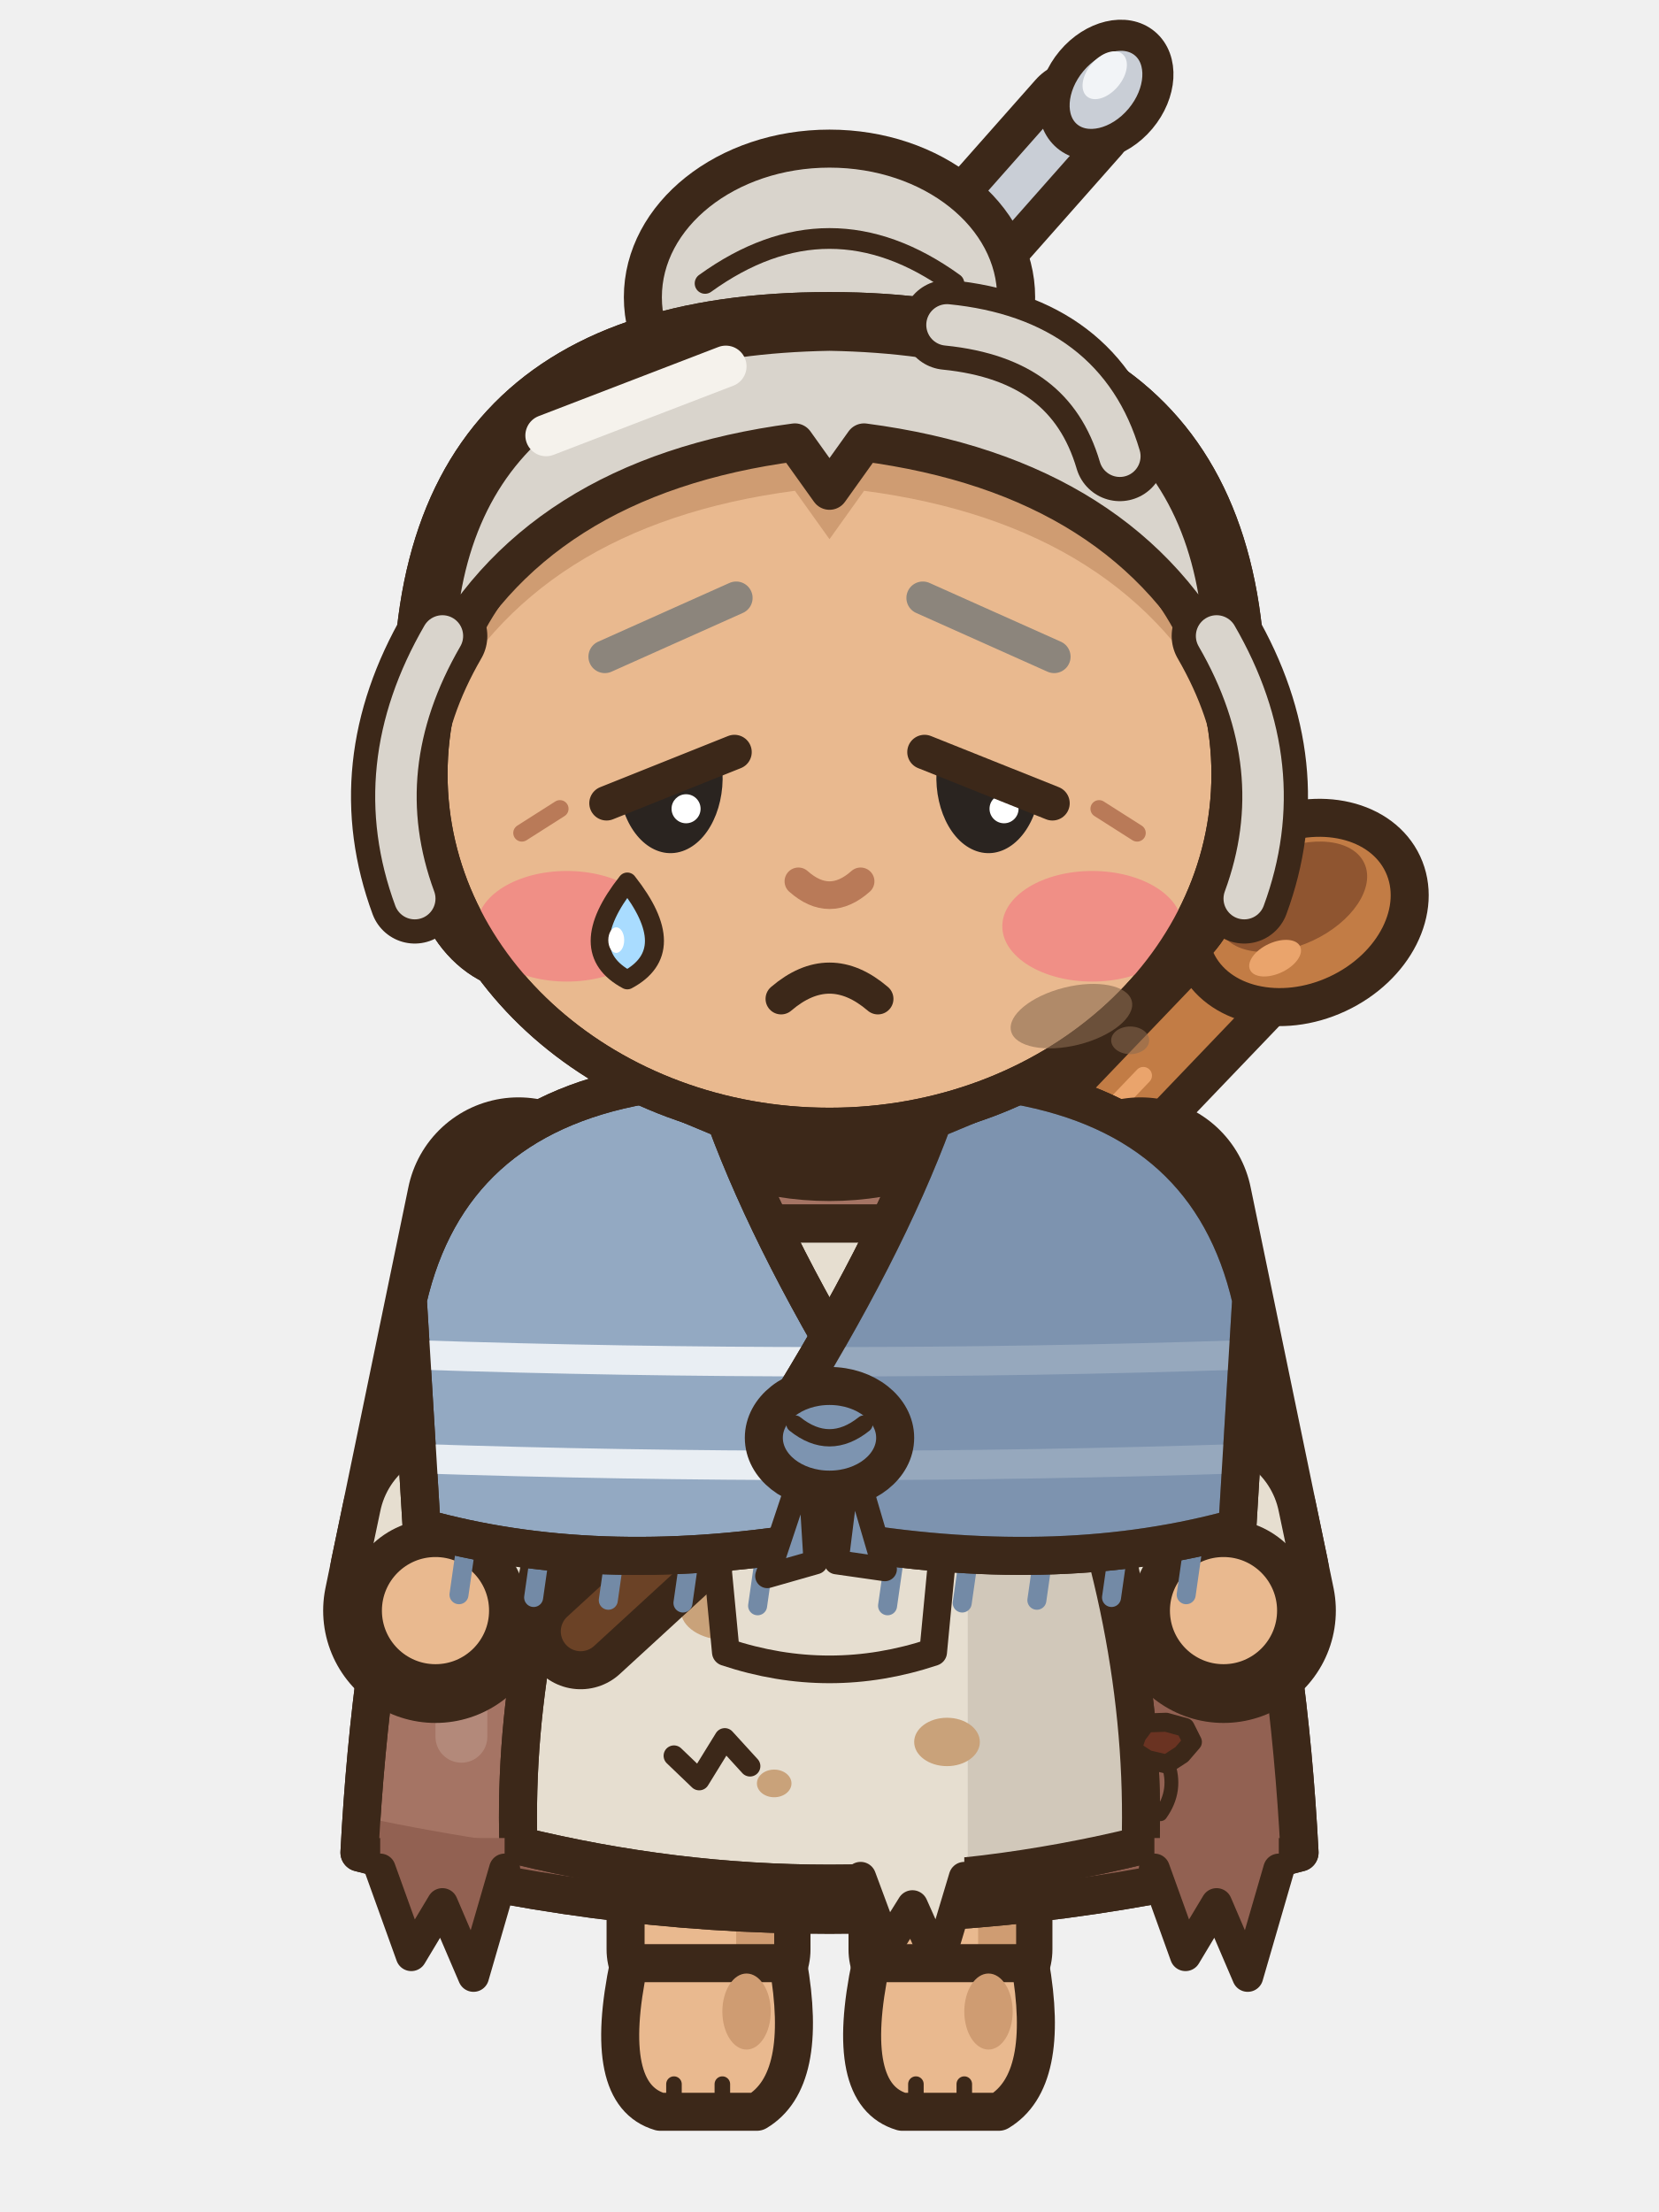
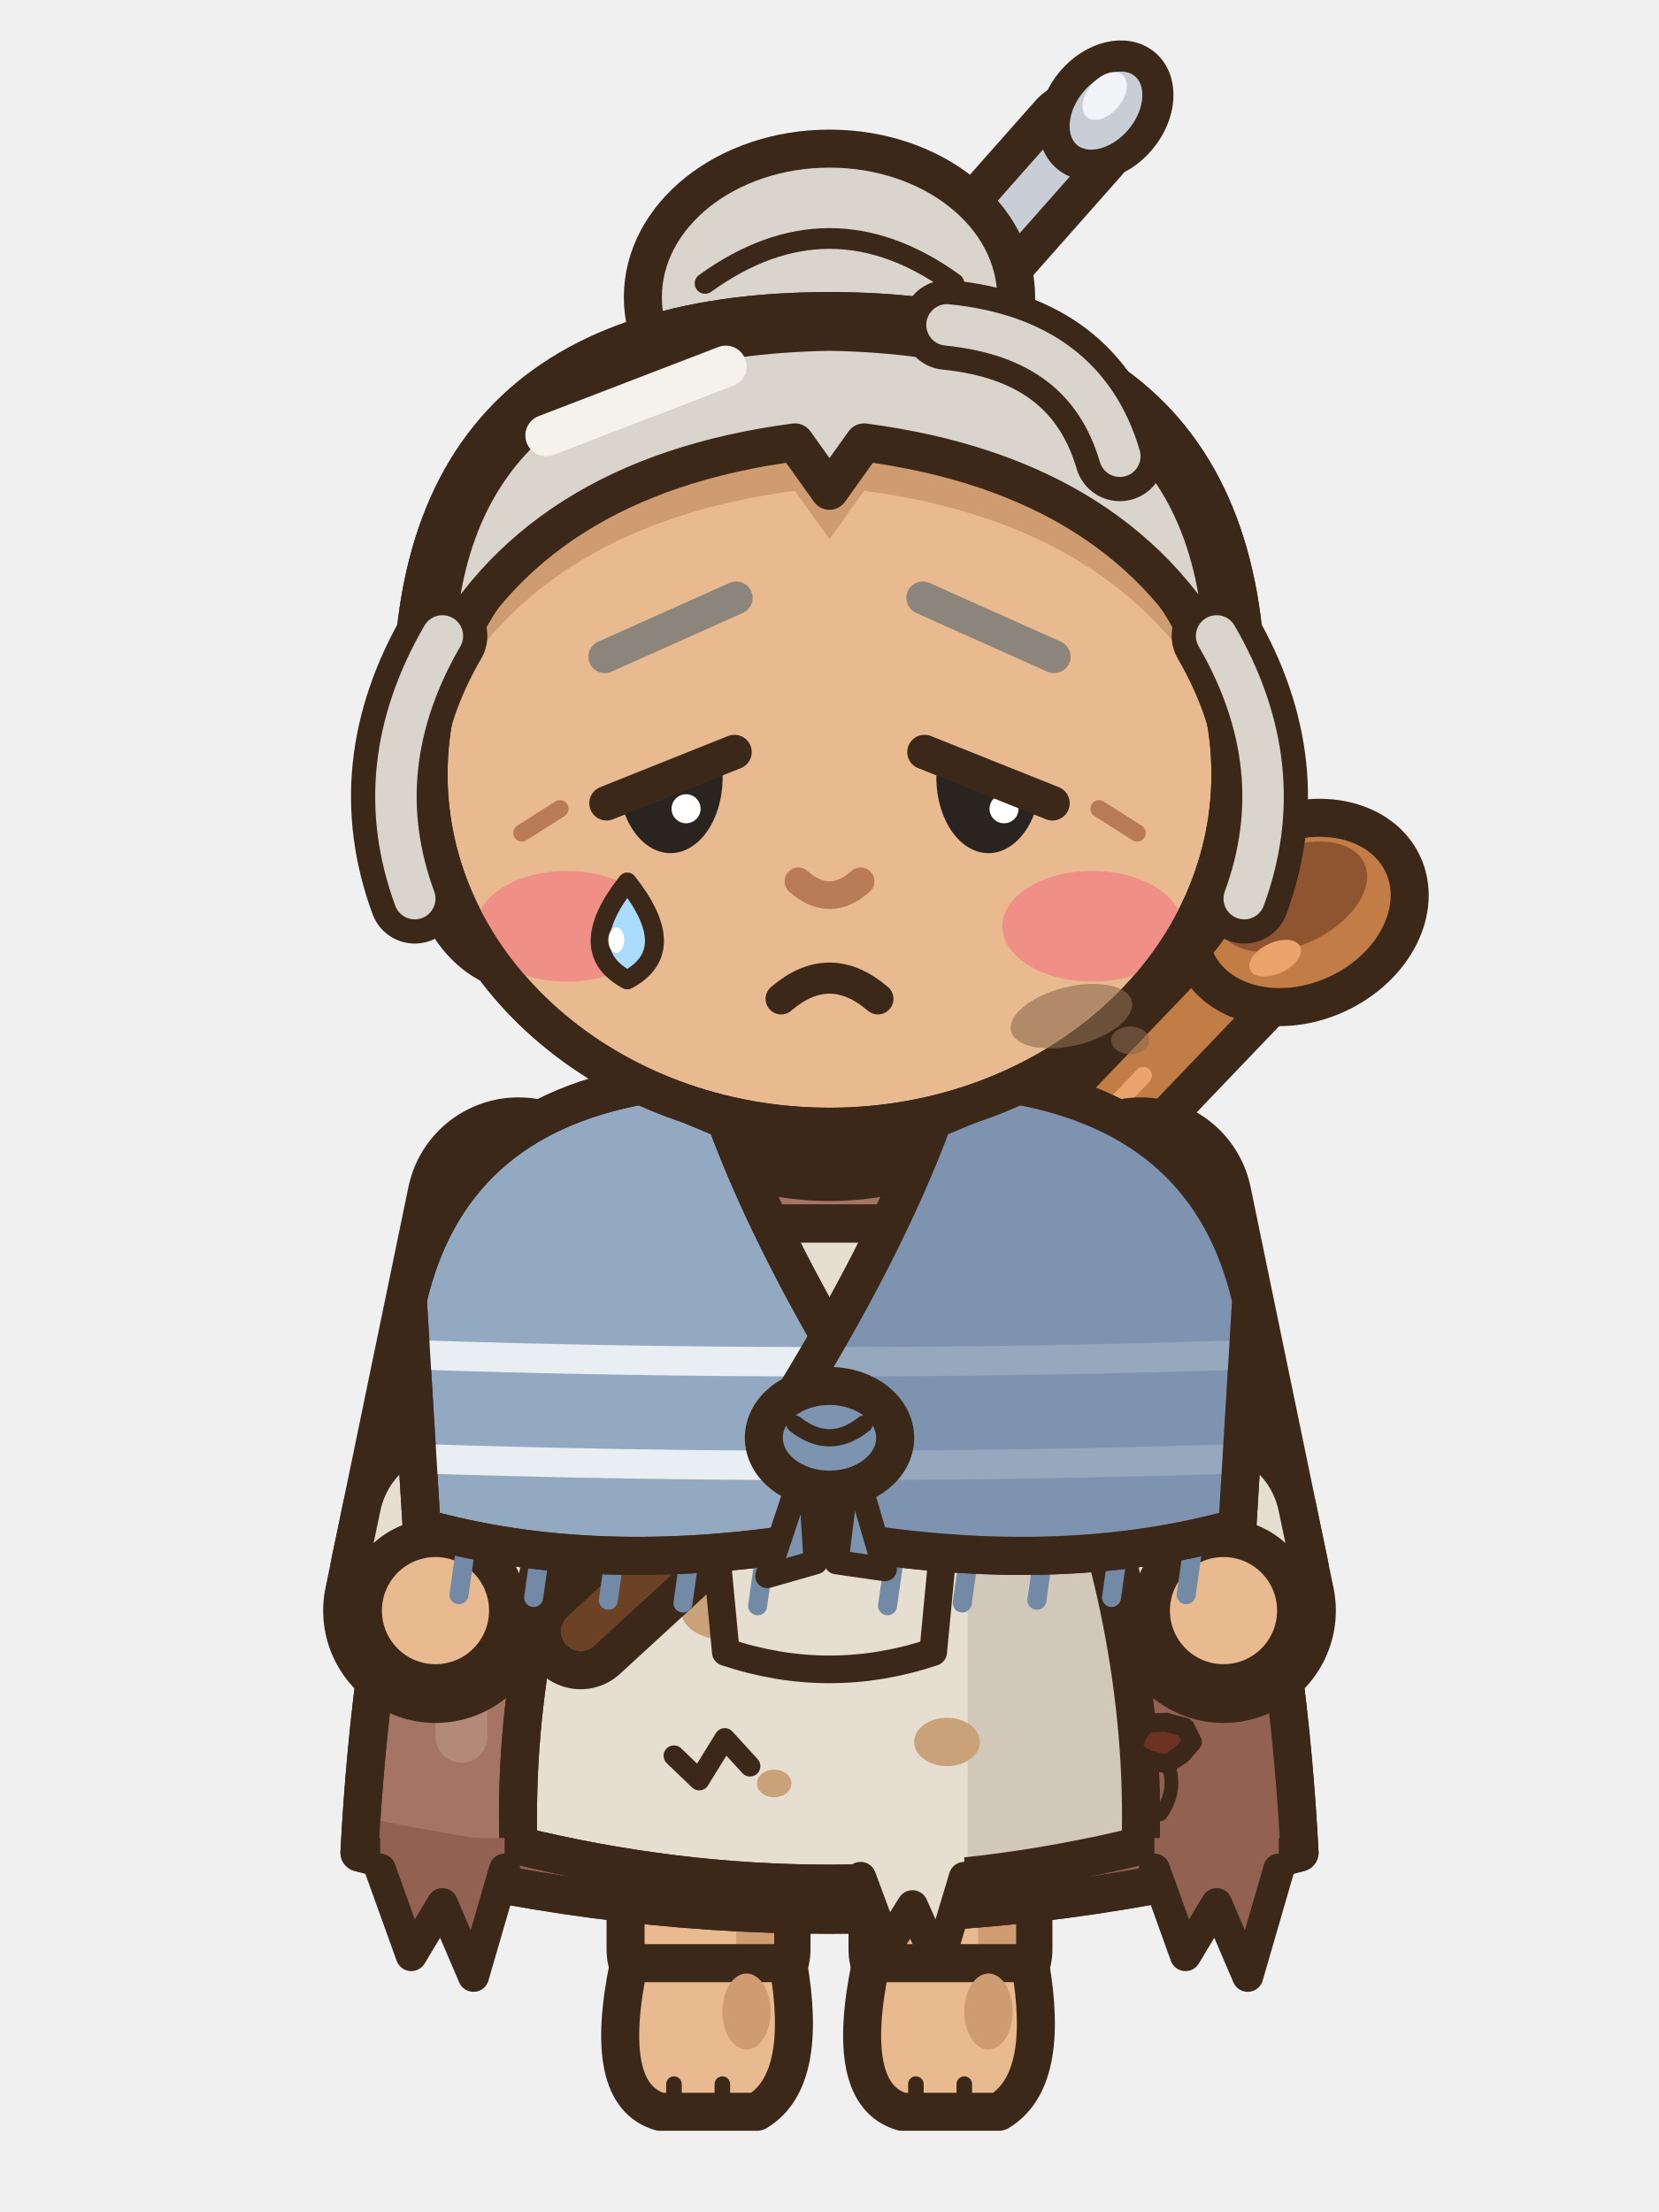
<svg xmlns="http://www.w3.org/2000/svg" width="48" height="64" viewBox="0 0 48 64">
  <g transform="translate(0 0)">
    <line x1="15" y1="50" x2="37.6" y2="26.4" stroke="#3C2819" stroke-width="3.7" stroke-linecap="round" />
    <line x1="15" y1="50" x2="37.6" y2="26.4" stroke="#C27C45" stroke-width="1.5" stroke-linecap="round" />
    <line x1="17.26" y1="47.64" x2="33.08" y2="31.12" stroke="#EAA46C" stroke-width="0.5" stroke-linecap="round" />
    <g transform="rotate(-25 37.6 26.4)">
      <ellipse cx="37.6" cy="26.4" rx="3.3" ry="2.6" fill="#C27C45" stroke="#3C2819" stroke-width="1.1" stroke-linejoin="round" stroke-linecap="round" />
      <ellipse cx="37.6" cy="25.9" rx="2.3" ry="1.4" fill="#8F5530" stroke="none" />
      <ellipse cx="36.4" cy="27.3" rx="0.8" ry="0.45" fill="#EAA46C" stroke="none" />
    </g>
    <rect x="25.1" y="50" width="4.8" height="8" rx="1.6" fill="#E9B98F" stroke="#3C2819" stroke-width="1.1" stroke-linejoin="round" stroke-linecap="round" />
    <rect x="28.3" y="50.6" width="1.1" height="6.4" rx="0.5" fill="#CF9C72" />
    <path d="M25.2,56.8 L29.8,56.8 Q30.4,60.2 28.9,61.1 L26.1,61.1 Q24.4,60.6 25.2,56.8 Z" fill="#E9B98F" stroke="#3C2819" stroke-width="1.1" stroke-linejoin="round" stroke-linecap="round" />
    <ellipse cx="28.6" cy="58.2" rx="0.7" ry="1.1" fill="#CF9C72" stroke="none" />
    <line x1="26.5" y1="60.3" x2="26.5" y2="60.9" stroke="#3C2819" stroke-width="0.45" stroke-linecap="round" />
    <line x1="27.9" y1="60.3" x2="27.9" y2="60.9" stroke="#3C2819" stroke-width="0.45" stroke-linecap="round" />
    <rect x="18.1" y="50" width="4.8" height="8" rx="1.6" fill="#E9B98F" stroke="#3C2819" stroke-width="1.1" stroke-linejoin="round" stroke-linecap="round" />
    <rect x="21.3" y="50.6" width="1.1" height="6.4" rx="0.5" fill="#CF9C72" />
    <path d="M18.2,56.8 L22.8,56.8 Q23.4,60.2 21.9,61.1 L19.1,61.1 Q17.4,60.6 18.2,56.8 Z" fill="#E9B98F" stroke="#3C2819" stroke-width="1.1" stroke-linejoin="round" stroke-linecap="round" />
    <ellipse cx="21.6" cy="58.2" rx="0.7" ry="1.1" fill="#CF9C72" stroke="none" />
    <line x1="19.5" y1="60.3" x2="19.5" y2="60.9" stroke="#3C2819" stroke-width="0.45" stroke-linecap="round" />
    <line x1="20.9" y1="60.3" x2="20.9" y2="60.9" stroke="#3C2819" stroke-width="0.45" stroke-linecap="round" />
    <path d="M15.2,33 Q24,30.2 32.8,33 Q37,42 37.6,53.6 Q24,57.2 10.4,53.6 Q11,42 15.2,33 Z" fill="#A57464" stroke="#3C2819" stroke-width="1.1" stroke-linejoin="round" stroke-linecap="round" />
    <clipPath id="canfrontrepos1d">
      <path d="M15.2,33 Q24,30.2 32.8,33 Q37,42 37.6,53.6 Q24,57.2 10.4,53.6 Q11,42 15.2,33 Z" />
    </clipPath>
    <g clip-path="url(#canfrontrepos1d)">
      <rect x="29.4" y="30" width="12" height="30" fill="#926152" />
      <path d="M8,52 Q24,56 40,52 L40,60 L8,60 Z" fill="#926152" />
      <rect x="12.6" y="38" width="1.5" height="13" rx="0.75" fill="#B3897A" />
    </g>
    <path d="M15.2,33 Q24,30.2 32.8,33 Q37,42 37.6,53.6 Q24,57.2 10.4,53.6 Q11,42 15.2,33 Z" fill="none" stroke="#3C2819" stroke-width="1.1" stroke-linejoin="round" stroke-linecap="round" />
    <path d="M18.8,35.4 L29.2,35.4 L30.4,40.2 Q33.2,47 33,53.4 Q24,55.6 15,53.4 Q14.8,47 17.6,40.2 Z" fill="#E6DED0" stroke="#3C2819" stroke-width="1.1" stroke-linejoin="round" stroke-linecap="round" />
    <clipPath id="canfrontrepos1a">
      <path d="M18.8,35.4 L29.2,35.4 L30.4,40.2 Q33.2,47 33,53.4 Q24,55.6 15,53.4 Q14.8,47 17.6,40.2 Z" />
    </clipPath>
    <g clip-path="url(#canfrontrepos1a)">
      <rect x="28" y="34" width="8" height="24" fill="#D1C8BA" />
      <ellipse cx="21" cy="46.6" rx="1.3" ry="0.85" fill="#C9A27A" stroke="none" />
      <ellipse cx="27.4" cy="50.4" rx="0.95" ry="0.7" fill="#C9A27A" stroke="none" />
      <ellipse cx="22.4" cy="51.6" rx="0.5" ry="0.4" fill="#C9A27A" stroke="none" />
    </g>
    <path d="M18.8,35.4 L29.2,35.4 L30.4,40.2 Q33.2,47 33,53.4 Q24,55.6 15,53.4 Q14.8,47 17.6,40.2 Z" fill="none" stroke="#3C2819" stroke-width="1.1" stroke-linejoin="round" stroke-linecap="round" />
    <path d="M17.6,40.2 L30.4,40.2" fill="none" stroke="#3C2819" stroke-width="0.8" stroke-linejoin="round" stroke-linecap="round" />
    <path d="M20.6,43.6 L27.4,43.6 L27,47.8 Q24,48.8 21,47.8 Z" fill="#E6DED0" stroke="#3C2819" stroke-width="0.8" stroke-linejoin="round" stroke-linecap="round" />
    <line x1="31.4" y1="33.8" x2="16.8" y2="47.2" stroke="#3C2819" stroke-width="3.35" stroke-linecap="round" />
    <line x1="31.4" y1="33.8" x2="16.8" y2="47.2" stroke="#6B4226" stroke-width="1.15" stroke-linecap="round" />
    <path d="M34.5,50.4 L34.19,50.76 L33.76,51.04 L33.2,50.91 L32.75,50.62 L32.89,50.21 L33.16,49.85 L33.74,49.83 L34.29,49.98 Z" fill="#6A3322" stroke="#3C2819" stroke-width="0.55" stroke-linejoin="round" />
    <path d="M33.78,50.99 q0.3,0.8 -0.2,1.5" fill="none" stroke="#3C2819" stroke-width="0.4" stroke-linecap="round" />
    <path d="M19.5,50.8 L20.23,51.5 L20.97,50.3 L21.7,51.1" fill="none" stroke="#3C2819" stroke-width="0.6" stroke-linecap="round" stroke-linejoin="round" />
    <path d="M11,53.18 L11,54.08 L11.9,56.58 L12.8,55.08 L13.7,57.18 L14.6,54.08 L14.6,53.18 Z" fill="#926152" />
    <path d="M11,54.08 L11.9,56.58 L12.8,55.08 L13.7,57.18 L14.6,54.08" fill="none" stroke="#3C2819" stroke-width="0.9" stroke-linejoin="round" stroke-linecap="round" />
    <path d="M33.4,53.18 L33.4,54.08 L34.3,56.58 L35.2,55.08 L36.1,57.18 L37,54.08 L37,53.18 Z" fill="#926152" />
    <path d="M33.4,54.08 L34.3,56.58 L35.2,55.08 L36.1,57.18 L37,54.08" fill="none" stroke="#3C2819" stroke-width="0.9" stroke-linejoin="round" stroke-linecap="round" />
    <path d="M24.9,53.42 L24.9,54.32 L25.65,56.34 L26.4,55.14 L27.15,56.82 L27.9,54.32 L27.9,53.42 Z" fill="#E6DED0" />
    <path d="M24.9,54.32 L25.65,56.34 L26.4,55.14 L27.15,56.82 L27.9,54.32" fill="none" stroke="#3C2819" stroke-width="0.9" stroke-linejoin="round" stroke-linecap="round" />
    <path d="M18.2,32.4 Q24,36.2 29.8,32.4 Q24,34.4 18.2,32.4 Z" fill="#E6DED0" stroke="#3C2819" stroke-width="0.9" stroke-linejoin="round" stroke-linecap="round" />
    <path d="M15,35 L12.6,46.6" fill="none" stroke="#3C2819" stroke-width="6.5" stroke-linecap="round" stroke-linejoin="round" />
    <path d="M15,35 L12.6,46.6" fill="none" stroke="#A57464" stroke-width="4.3" stroke-linecap="round" stroke-linejoin="round" />
    <line x1="13.11" y1="44.15" x2="12.78" y2="45.72" stroke="#3C2819" stroke-width="6.5" stroke-linecap="round" />
    <line x1="13.11" y1="44.15" x2="12.78" y2="45.72" stroke="#E6DED0" stroke-width="4.3" stroke-linecap="round" />
    <ellipse cx="12.6" cy="46.6" rx="2.1" ry="2.1" fill="#E9B98F" stroke="#3C2819" stroke-width="1.1" stroke-linejoin="round" stroke-linecap="round" />
    <path d="M33,35 L35.4,46.6" fill="none" stroke="#3C2819" stroke-width="6.5" stroke-linecap="round" stroke-linejoin="round" />
    <path d="M33,35 L35.4,46.6" fill="none" stroke="#A57464" stroke-width="4.3" stroke-linecap="round" stroke-linejoin="round" />
    <line x1="34.89" y1="44.15" x2="35.22" y2="45.72" stroke="#3C2819" stroke-width="6.5" stroke-linecap="round" />
    <line x1="34.89" y1="44.15" x2="35.22" y2="45.72" stroke="#E6DED0" stroke-width="4.3" stroke-linecap="round" />
    <ellipse cx="35.4" cy="46.6" rx="2.1" ry="2.1" fill="#E9B98F" stroke="#3C2819" stroke-width="1.1" stroke-linejoin="round" stroke-linecap="round" />
    <line x1="13.48" y1="44.74" x2="13.28" y2="46.14" stroke="#738AA6" stroke-width="0.55" stroke-linecap="round" />
    <line x1="15.64" y1="44.82" x2="15.44" y2="46.22" stroke="#738AA6" stroke-width="0.55" stroke-linecap="round" />
    <line x1="17.8" y1="44.9" x2="17.6" y2="46.3" stroke="#738AA6" stroke-width="0.55" stroke-linecap="round" />
    <line x1="19.96" y1="44.98" x2="19.76" y2="46.38" stroke="#738AA6" stroke-width="0.55" stroke-linecap="round" />
    <line x1="22.12" y1="45.06" x2="21.92" y2="46.46" stroke="#738AA6" stroke-width="0.55" stroke-linecap="round" />
    <line x1="25.88" y1="45.06" x2="25.68" y2="46.46" stroke="#738AA6" stroke-width="0.55" stroke-linecap="round" />
    <line x1="28.04" y1="44.98" x2="27.84" y2="46.38" stroke="#738AA6" stroke-width="0.55" stroke-linecap="round" />
    <line x1="30.2" y1="44.9" x2="30" y2="46.3" stroke="#738AA6" stroke-width="0.55" stroke-linecap="round" />
    <line x1="32.36" y1="44.82" x2="32.16" y2="46.22" stroke="#738AA6" stroke-width="0.55" stroke-linecap="round" />
    <line x1="34.52" y1="44.74" x2="34.32" y2="46.14" stroke="#738AA6" stroke-width="0.55" stroke-linecap="round" />
    <path d="M18.6,31.4 Q13,32.4 11.8,37.6 L12.2,44.2 Q17.2,45.6 23.4,44.6 L25.4,41 Q22.4,36.2 21,32.4 Z" fill="#93A9C2" stroke="#3C2819" stroke-width="1.1" stroke-linejoin="round" stroke-linecap="round" />
    <clipPath id="canfrontrepos1cl">
      <path d="M18.6,31.4 Q13,32.4 11.8,37.6 L12.2,44.2 Q17.2,45.6 23.4,44.6 L25.4,41 Q22.4,36.2 21,32.4 Z" />
    </clipPath>
    <g clip-path="url(#canfrontrepos1cl)">
      <path d="M0,38.6 Q24,40.2 48,38.6" stroke="#E9EEF3" stroke-width="0.85" fill="none" />
      <path d="M0,41.6 Q24,43.2 48,41.6" stroke="#E9EEF3" stroke-width="0.85" fill="none" />
    </g>
    <path d="M18.6,31.4 Q13,32.4 11.8,37.6 L12.2,44.2 Q17.2,45.6 23.4,44.6 L25.4,41 Q22.4,36.2 21,32.4 Z" fill="none" stroke="#3C2819" stroke-width="1.1" stroke-linejoin="round" stroke-linecap="round" />
    <path d="M29.4,31.4 Q35,32.4 36.2,37.6 L35.8,44.2 Q30.8,45.6 24.6,44.6 L22.6,41 Q25.6,36.2 27,32.4 Z" fill="#93A9C2" stroke="#3C2819" stroke-width="1.1" stroke-linejoin="round" stroke-linecap="round" />
    <clipPath id="canfrontrepos1cr">
      <path d="M29.4,31.4 Q35,32.4 36.2,37.6 L35.8,44.2 Q30.8,45.6 24.6,44.6 L22.6,41 Q25.6,36.2 27,32.4 Z" />
    </clipPath>
    <g clip-path="url(#canfrontrepos1cr)">
      <path d="M0,38.6 Q24,40.2 48,38.6" stroke="#E9EEF3" stroke-width="0.85" fill="none" />
      <path d="M0,41.6 Q24,43.2 48,41.6" stroke="#E9EEF3" stroke-width="0.85" fill="none" />
      <rect x="24" y="28" width="16" height="20" fill="#738AA6" opacity="0.7" />
    </g>
    <path d="M29.4,31.4 Q35,32.4 36.2,37.6 L35.8,44.2 Q30.8,45.6 24.6,44.6 L22.6,41 Q25.6,36.2 27,32.4 Z" fill="none" stroke="#3C2819" stroke-width="1.1" stroke-linejoin="round" stroke-linecap="round" />
    <path d="M23.4,42 L22.2,45.6 L23.6,45.2 Z" fill="#7D94B0" stroke="#3C2819" stroke-width="0.7" stroke-linejoin="round" stroke-linecap="round" />
    <path d="M24.6,42 L25.6,45.4 L24.2,45.2 Z" fill="#7D94B0" stroke="#3C2819" stroke-width="0.7" stroke-linejoin="round" stroke-linecap="round" />
    <ellipse cx="24" cy="41.6" rx="1.9" ry="1.5" fill="#7D94B0" stroke="#3C2819" stroke-width="1.1" stroke-linejoin="round" stroke-linecap="round" />
    <path d="M23,41.2 Q24,42 25,41.2" fill="none" stroke="#3C2819" stroke-width="0.5" stroke-linejoin="round" stroke-linecap="round" />
-     <line x1="26.6" y1="8.6" x2="31.2" y2="3.4" stroke="#3C2819" stroke-width="3.3" stroke-linecap="round" />
-     <line x1="26.6" y1="8.6" x2="31.2" y2="3.4" stroke="#C9CED6" stroke-width="1.1" stroke-linecap="round" />
-     <g transform="rotate(40 32 2.6)">
-       <ellipse cx="32" cy="2.6" rx="1.3" ry="1.75" fill="#C9CED6" stroke="#3C2819" stroke-width="0.9" stroke-linejoin="round" stroke-linecap="round" />
-       <ellipse cx="31.7" cy="2.3" rx="0.5" ry="0.8" fill="#F2F4F7" stroke="none" />
+     <line x1="26.6" y1="9.2" x2="31.2" y2="4" stroke="#3C2819" stroke-width="3.3" stroke-linecap="round" />
+     <line x1="26.6" y1="9.2" x2="31.2" y2="4" stroke="#C9CED6" stroke-width="1.1" stroke-linecap="round" />
+     <g transform="rotate(40 32 3.2)">
+       <ellipse cx="32" cy="3.2" rx="1.3" ry="1.75" fill="#C9CED6" stroke="#3C2819" stroke-width="0.9" stroke-linejoin="round" stroke-linecap="round" />
+       <ellipse cx="31.7" cy="2.9" rx="0.5" ry="0.8" fill="#F2F4F7" stroke="none" />
    </g>
    <ellipse cx="24" cy="8.6" rx="5.4" ry="4.3" fill="#D9D4CC" stroke="#3C2819" stroke-width="1.1" stroke-linejoin="round" stroke-linecap="round" />
    <path d="M20.4,8.2 Q24,5.6 27.6,8.2" fill="none" stroke="#3C2819" stroke-width="0.6" stroke-linejoin="round" stroke-linecap="round" />
    <path d="M12,22 Q11,9 24,9 Q37,9 36,22 Q36,27 33.6,28 L14.4,28 Q12,27 12,22 Z" fill="#D9D4CC" stroke="#3C2819" stroke-width="1.1" stroke-linejoin="round" stroke-linecap="round" />
    <clipPath id="canfrontrepos1h">
      <path d="M12,22 Q11,9 24,9 Q37,9 36,22 Q36,27 33.6,28 L14.4,28 Q12,27 12,22 Z" />
    </clipPath>
    <g clip-path="url(#canfrontrepos1h)">
      <rect x="8" y="24" width="32" height="6" fill="#ABA59C" />
    </g>
    <path d="M12,22 Q11,9 24,9 Q37,9 36,22 Q36,27 33.6,28 L14.4,28 Q12,27 12,22 Z" fill="none" stroke="#3C2819" stroke-width="1.1" stroke-linejoin="round" stroke-linecap="round" />
    <path d="M12.4,22.4 a11.6,10.2 0 1,0 23.2,0 a11.6,10.2 0 1,0 -23.2,0 Z" fill="#E9B98F" stroke="#3C2819" stroke-width="1.1" stroke-linejoin="round" stroke-linecap="round" />
    <clipPath id="canfrontrepos1f">
      <path d="M12.4,22.4 a11.6,10.2 0 1,0 23.2,0 a11.6,10.2 0 1,0 -23.2,0 Z" />
    </clipPath>
    <g clip-path="url(#canfrontrepos1f)">
      <path d="M12.6,19.4 Q12.6,9.8 24,9.6 Q35.4,9.8 35.4,19.4 Q32.6,13.8 25,12.8 L24,14.2 L23,12.8 Q15.4,13.8 12.6,19.4 Z" fill="#CF9C72" transform="translate(0 1.4)" />
      <ellipse cx="16.4" cy="26.8" rx="2.6" ry="1.6" fill="#F08F86" stroke="none" />
      <ellipse cx="31.6" cy="26.8" rx="2.6" ry="1.6" fill="#F08F86" stroke="none" />
    </g>
    <path d="M12.4,22.4 a11.6,10.2 0 1,0 23.2,0 a11.6,10.2 0 1,0 -23.2,0 Z" fill="none" stroke="#3C2819" stroke-width="1.1" stroke-linejoin="round" stroke-linecap="round" />
    <path d="M12.6,19.4 Q12.6,9.8 24,9.6 Q35.4,9.8 35.4,19.4 Q32.6,13.8 25,12.8 L24,14.2 L23,12.8 Q15.4,13.8 12.6,19.4 Z" fill="#D9D4CC" stroke="#3C2819" stroke-width="1.1" stroke-linejoin="round" stroke-linecap="round" />
    <line x1="15.8" y1="12.6" x2="21" y2="10.6" stroke="#F5F2EC" stroke-width="1.2" stroke-linecap="round" />
    <line x1="16.2" y1="23.4" x2="15.1" y2="24.1" stroke="#B97A58" stroke-width="0.5" stroke-linecap="round" />
    <line x1="31.8" y1="23.4" x2="32.9" y2="24.1" stroke="#B97A58" stroke-width="0.5" stroke-linecap="round" />
    <path d="M23.1,25.5 Q24,26.3 24.9,25.5" fill="none" stroke="#B97A58" stroke-width="0.8" stroke-linejoin="round" stroke-linecap="round" />
    <path d="M17.5,19 Q19.4,18.15 21.3,17.3" fill="none" stroke="#8C857C" stroke-width="0.95" stroke-linecap="round" />
    <path d="M30.5,19 Q28.6,18.15 26.7,17.3" fill="none" stroke="#8C857C" stroke-width="0.95" stroke-linecap="round" />
    <path d="M17.95,23.1 L20.85,21.9 A1.45 2.1 0 0 1 17.95,23.1 Z" fill="#2A2420" />
    <ellipse cx="19.85" cy="23.4" rx="0.42" ry="0.42" fill="#FFFFFF" stroke="none" />
    <path d="M17.55,23.24 L21.25,21.76" fill="none" stroke="#3C2819" stroke-width="1" stroke-linejoin="round" stroke-linecap="round" />
    <path d="M27.15,21.9 L30.05,23.1 A1.45 2.1 0 0 1 27.15,21.9 Z" fill="#2A2420" />
    <ellipse cx="29.05" cy="23.4" rx="0.42" ry="0.42" fill="#FFFFFF" stroke="none" />
    <path d="M26.75,21.76 L30.45,23.24" fill="none" stroke="#3C2819" stroke-width="1" stroke-linejoin="round" stroke-linecap="round" />
    <path d="M22.6,28.9 Q24,27.7 25.4,28.9" fill="none" stroke="#3C2819" stroke-width="0.9" stroke-linejoin="round" stroke-linecap="round" />
    <path d="M18.15,25.52 Q19.72,27.51 18.15,28.35 Q16.58,27.51 18.15,25.52 Z" fill="#A9DCFF" stroke="#3C2819" stroke-width="0.55" stroke-linejoin="round" stroke-linecap="round" />
    <ellipse cx="17.83" cy="27.2" rx="0.23" ry="0.37" fill="#FFFFFF" stroke="none" />
    <path d="M12.8,18.4 Q10.6,22.2 12,26" fill="none" stroke="#3C2819" stroke-width="2.6" stroke-linecap="round" stroke-linejoin="round" />
    <path d="M12.8,18.4 Q10.6,22.2 12,26" fill="none" stroke="#D9D4CC" stroke-width="1.2" stroke-linecap="round" stroke-linejoin="round" />
    <path d="M35.2,18.4 Q37.4,22.2 36,26" fill="none" stroke="#3C2819" stroke-width="2.6" stroke-linecap="round" stroke-linejoin="round" />
    <path d="M35.2,18.4 Q37.4,22.2 36,26" fill="none" stroke="#D9D4CC" stroke-width="1.2" stroke-linecap="round" stroke-linejoin="round" />
    <path d="M27.4,9.4 Q31.4,9.8 32.4,13.2" fill="none" stroke="#3C2819" stroke-width="2.6" stroke-linecap="round" stroke-linejoin="round" />
    <path d="M27.4,9.4 Q31.4,9.8 32.4,13.2" fill="none" stroke="#D9D4CC" stroke-width="1.2" stroke-linecap="round" stroke-linejoin="round" />
    <ellipse cx="31" cy="29.4" rx="1.8" ry="0.85" fill="#8A6A50" opacity="0.6" transform="rotate(-14 31 29.4)" />
    <ellipse cx="32.7" cy="30.1" rx="0.55" ry="0.4" fill="#8A6A50" opacity="0.55" />
  </g>
</svg>
